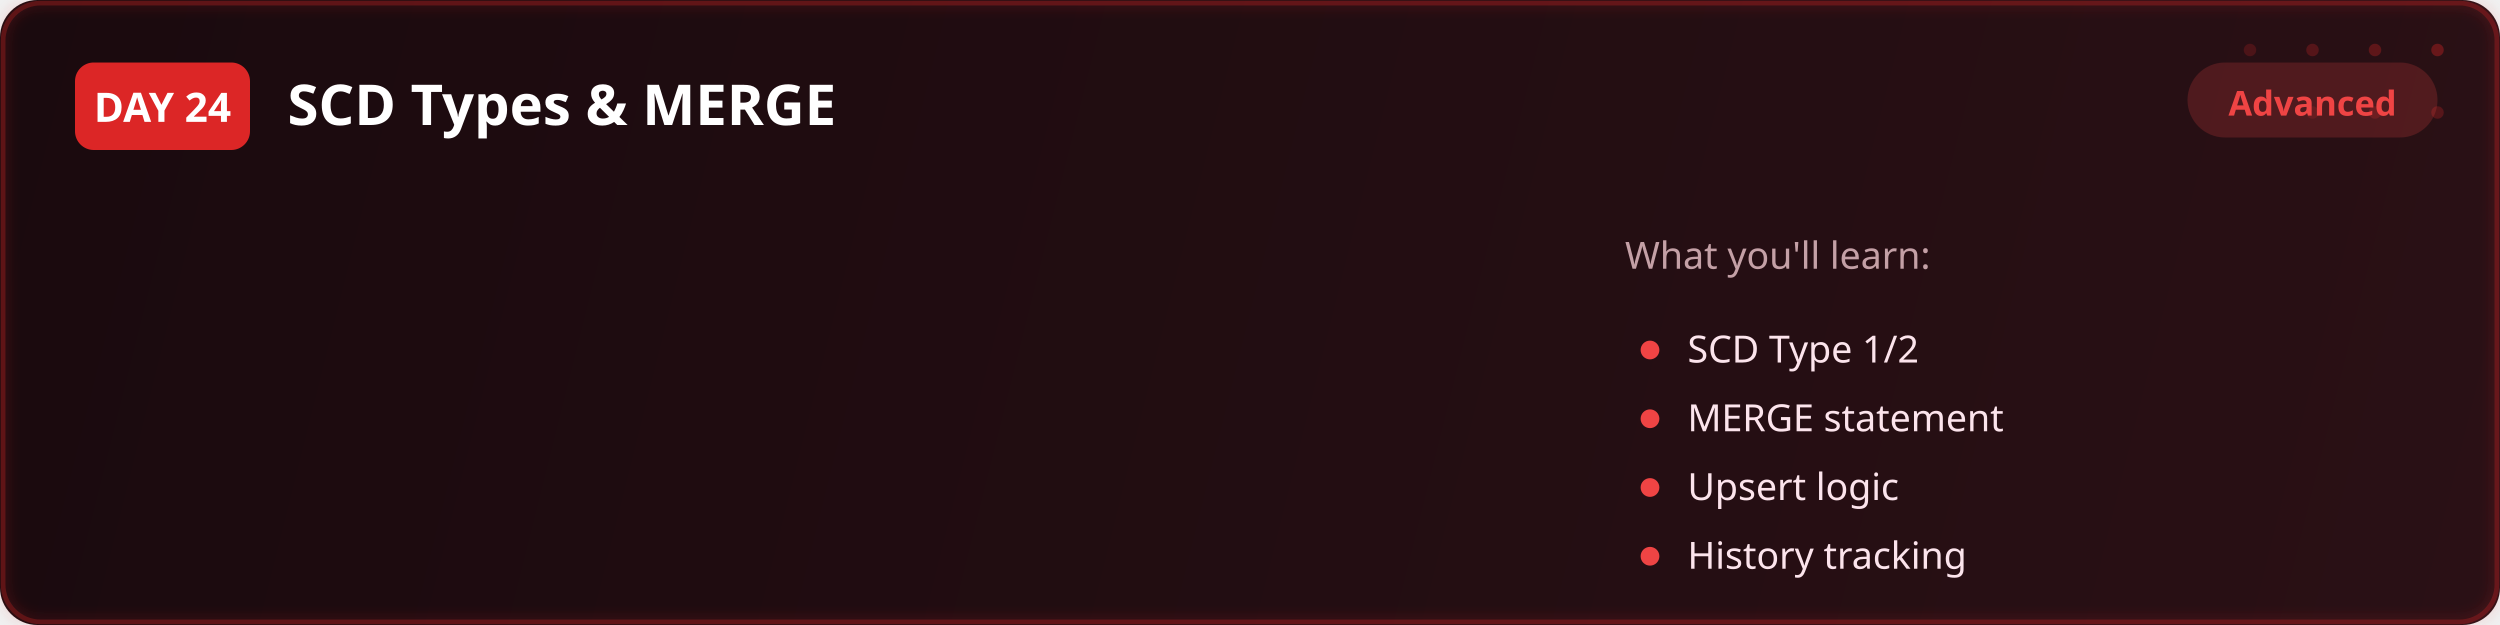
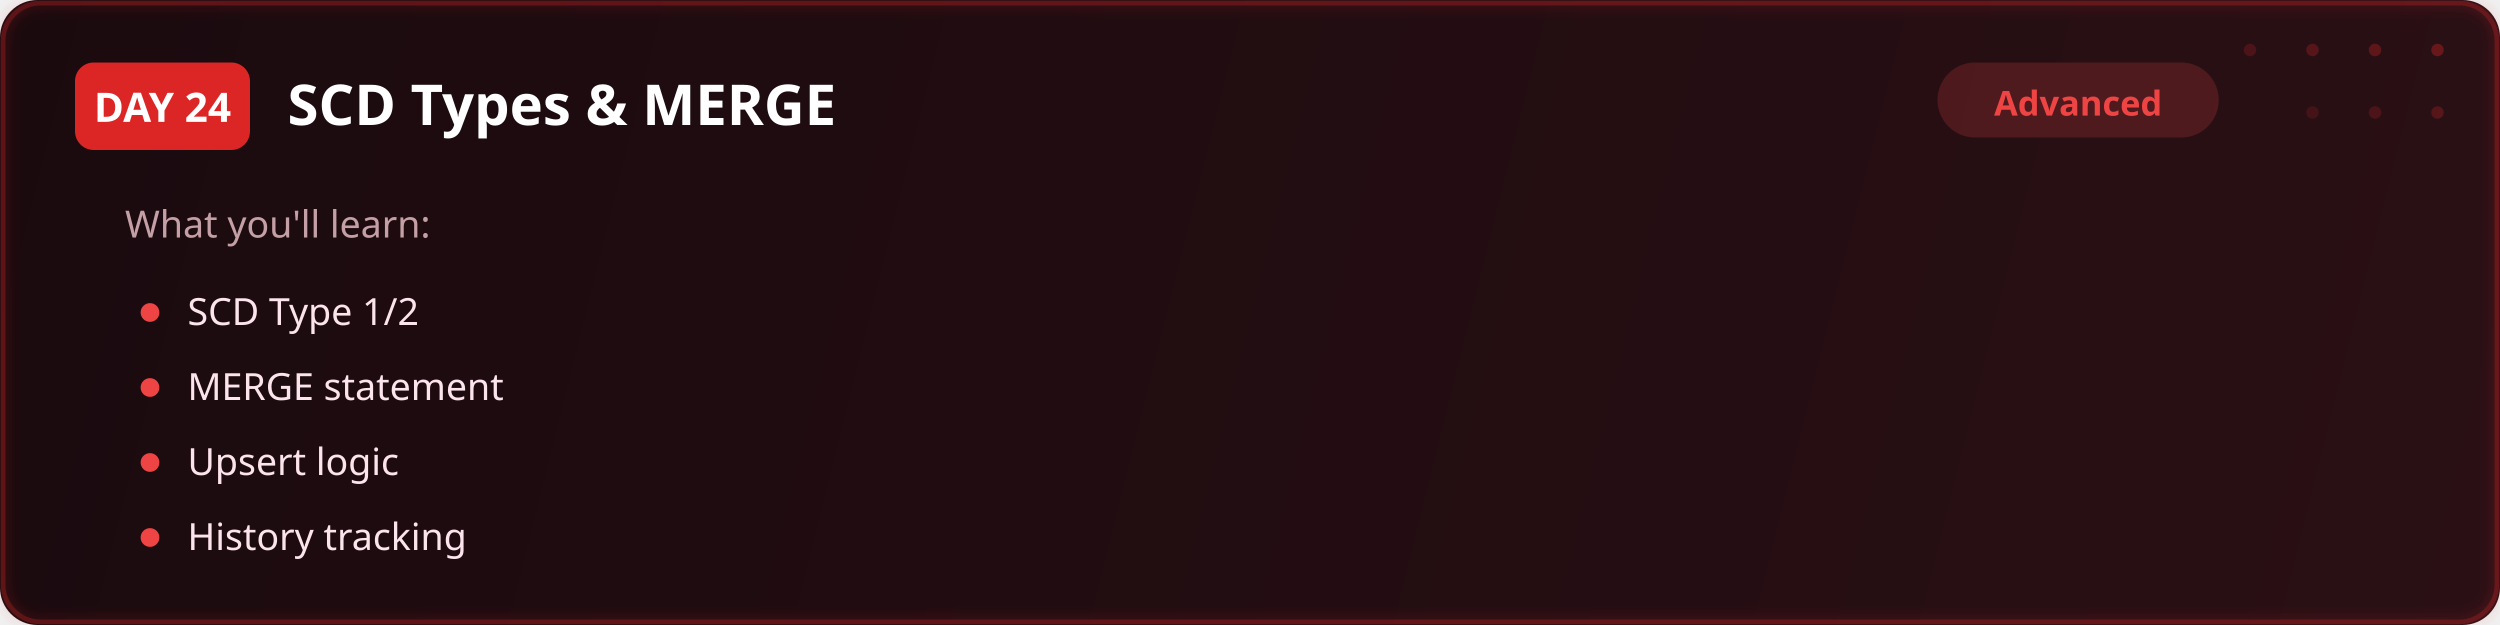
<svg xmlns="http://www.w3.org/2000/svg" viewBox="0 0 800 200" fill="none">
  <defs>
    <linearGradient id="bg" x1="0" y1="0" x2="800" y2="200" gradientUnits="userSpaceOnUse">
      <stop offset="0%" stop-color="#1a0a0e" />
      <stop offset="100%" stop-color="#2a1015" />
    </linearGradient>
    <filter id="glow">
      <feGaussianBlur stdDeviation="2" result="blur" />
      <feMerge>
        <feMergeNode in="blur" />
        <feMergeNode in="SourceGraphic" />
      </feMerge>
    </filter>
  </defs>
  <rect width="800" height="200" rx="12" fill="url(#bg)" />
  <rect x="1" y="1" width="798" height="198" rx="12" fill="none" stroke="#dc2626" stroke-width="1.5" opacity="0.35" filter="url(#glow)" />
  <circle cx="720" cy="16" r="2" fill="#dc2626" opacity="0.2" />
  <circle cx="740" cy="16" r="2" fill="#dc2626" opacity="0.25" />
  <circle cx="760" cy="16" r="2" fill="#dc2626" opacity="0.3" />
  <circle cx="780" cy="16" r="2" fill="#dc2626" opacity="0.35" />
  <circle cx="740" cy="36" r="2" fill="#dc2626" opacity="0.15" />
  <circle cx="760" cy="36" r="2" fill="#dc2626" opacity="0.2" />
  <circle cx="780" cy="36" r="2" fill="#dc2626" opacity="0.25" />
  <rect x="24" y="20" width="56" height="28" rx="6" fill="#dc2626" />
  <text x="52" y="39" font-family="Segoe UI, system-ui, sans-serif" font-size="13" font-weight="700" fill="#ffffff" text-anchor="middle">DAY 24</text>
  <text x="92" y="40" font-family="Segoe UI, system-ui, sans-serif" font-size="18" font-weight="700" fill="#ffffff">SCD Types &amp; MERGE</text>
-   <text x="520" y="86" font-family="Segoe UI, system-ui, sans-serif" font-size="12" fill="#c4a0a6">What you'll learn:</text>
-   <circle cx="528" cy="112" r="3" fill="#ef4444" />
-   <text x="540" y="116" font-family="Segoe UI, system-ui, sans-serif" font-size="12" fill="#fce4ec">SCD Type 1/2</text>
-   <circle cx="528" cy="134" r="3" fill="#ef4444" />
-   <text x="540" y="138" font-family="Segoe UI, system-ui, sans-serif" font-size="12" fill="#fce4ec">MERGE statement</text>
-   <circle cx="528" cy="156" r="3" fill="#ef4444" />
-   <text x="540" y="160" font-family="Segoe UI, system-ui, sans-serif" font-size="12" fill="#fce4ec">Upsert logic</text>
-   <circle cx="528" cy="178" r="3" fill="#ef4444" />
-   <text x="540" y="182" font-family="Segoe UI, system-ui, sans-serif" font-size="12" fill="#fce4ec">History tracking</text>
-   <rect x="700" y="20" width="80" height="24" rx="12" fill="#ef4444" opacity="0.2" />
-   <text x="740" y="37" font-family="Segoe UI, system-ui, sans-serif" font-size="11" font-weight="600" fill="#ef4444" text-anchor="middle">Advanced</text>
+   <rect x="620" y="20" width="90" height="24" rx="12" fill="#ef4444" opacity="0.2" />
+   <text x="665" y="37" font-family="Segoe UI, system-ui, sans-serif" font-size="11" font-weight="600" fill="#ef4444" text-anchor="middle">Advanced</text>
+   <text x="40" y="76" font-family="Segoe UI, system-ui, sans-serif" font-size="12" fill="#c4a0a6">What you'll learn:</text>
+   <circle cx="48" cy="100" r="3" fill="#ef4444" />
+   <text x="60" y="104" font-family="Segoe UI, system-ui, sans-serif" font-size="12" fill="#fce4ec">SCD Type 1/2</text>
+   <circle cx="48" cy="124" r="3" fill="#ef4444" />
+   <text x="60" y="128" font-family="Segoe UI, system-ui, sans-serif" font-size="12" fill="#fce4ec">MERGE statement</text>
+   <circle cx="48" cy="148" r="3" fill="#ef4444" />
+   <text x="60" y="152" font-family="Segoe UI, system-ui, sans-serif" font-size="12" fill="#fce4ec">Upsert logic</text>
+   <circle cx="48" cy="172" r="3" fill="#ef4444" />
+   <text x="60" y="176" font-family="Segoe UI, system-ui, sans-serif" font-size="12" fill="#fce4ec">History tracking</text>
</svg>
